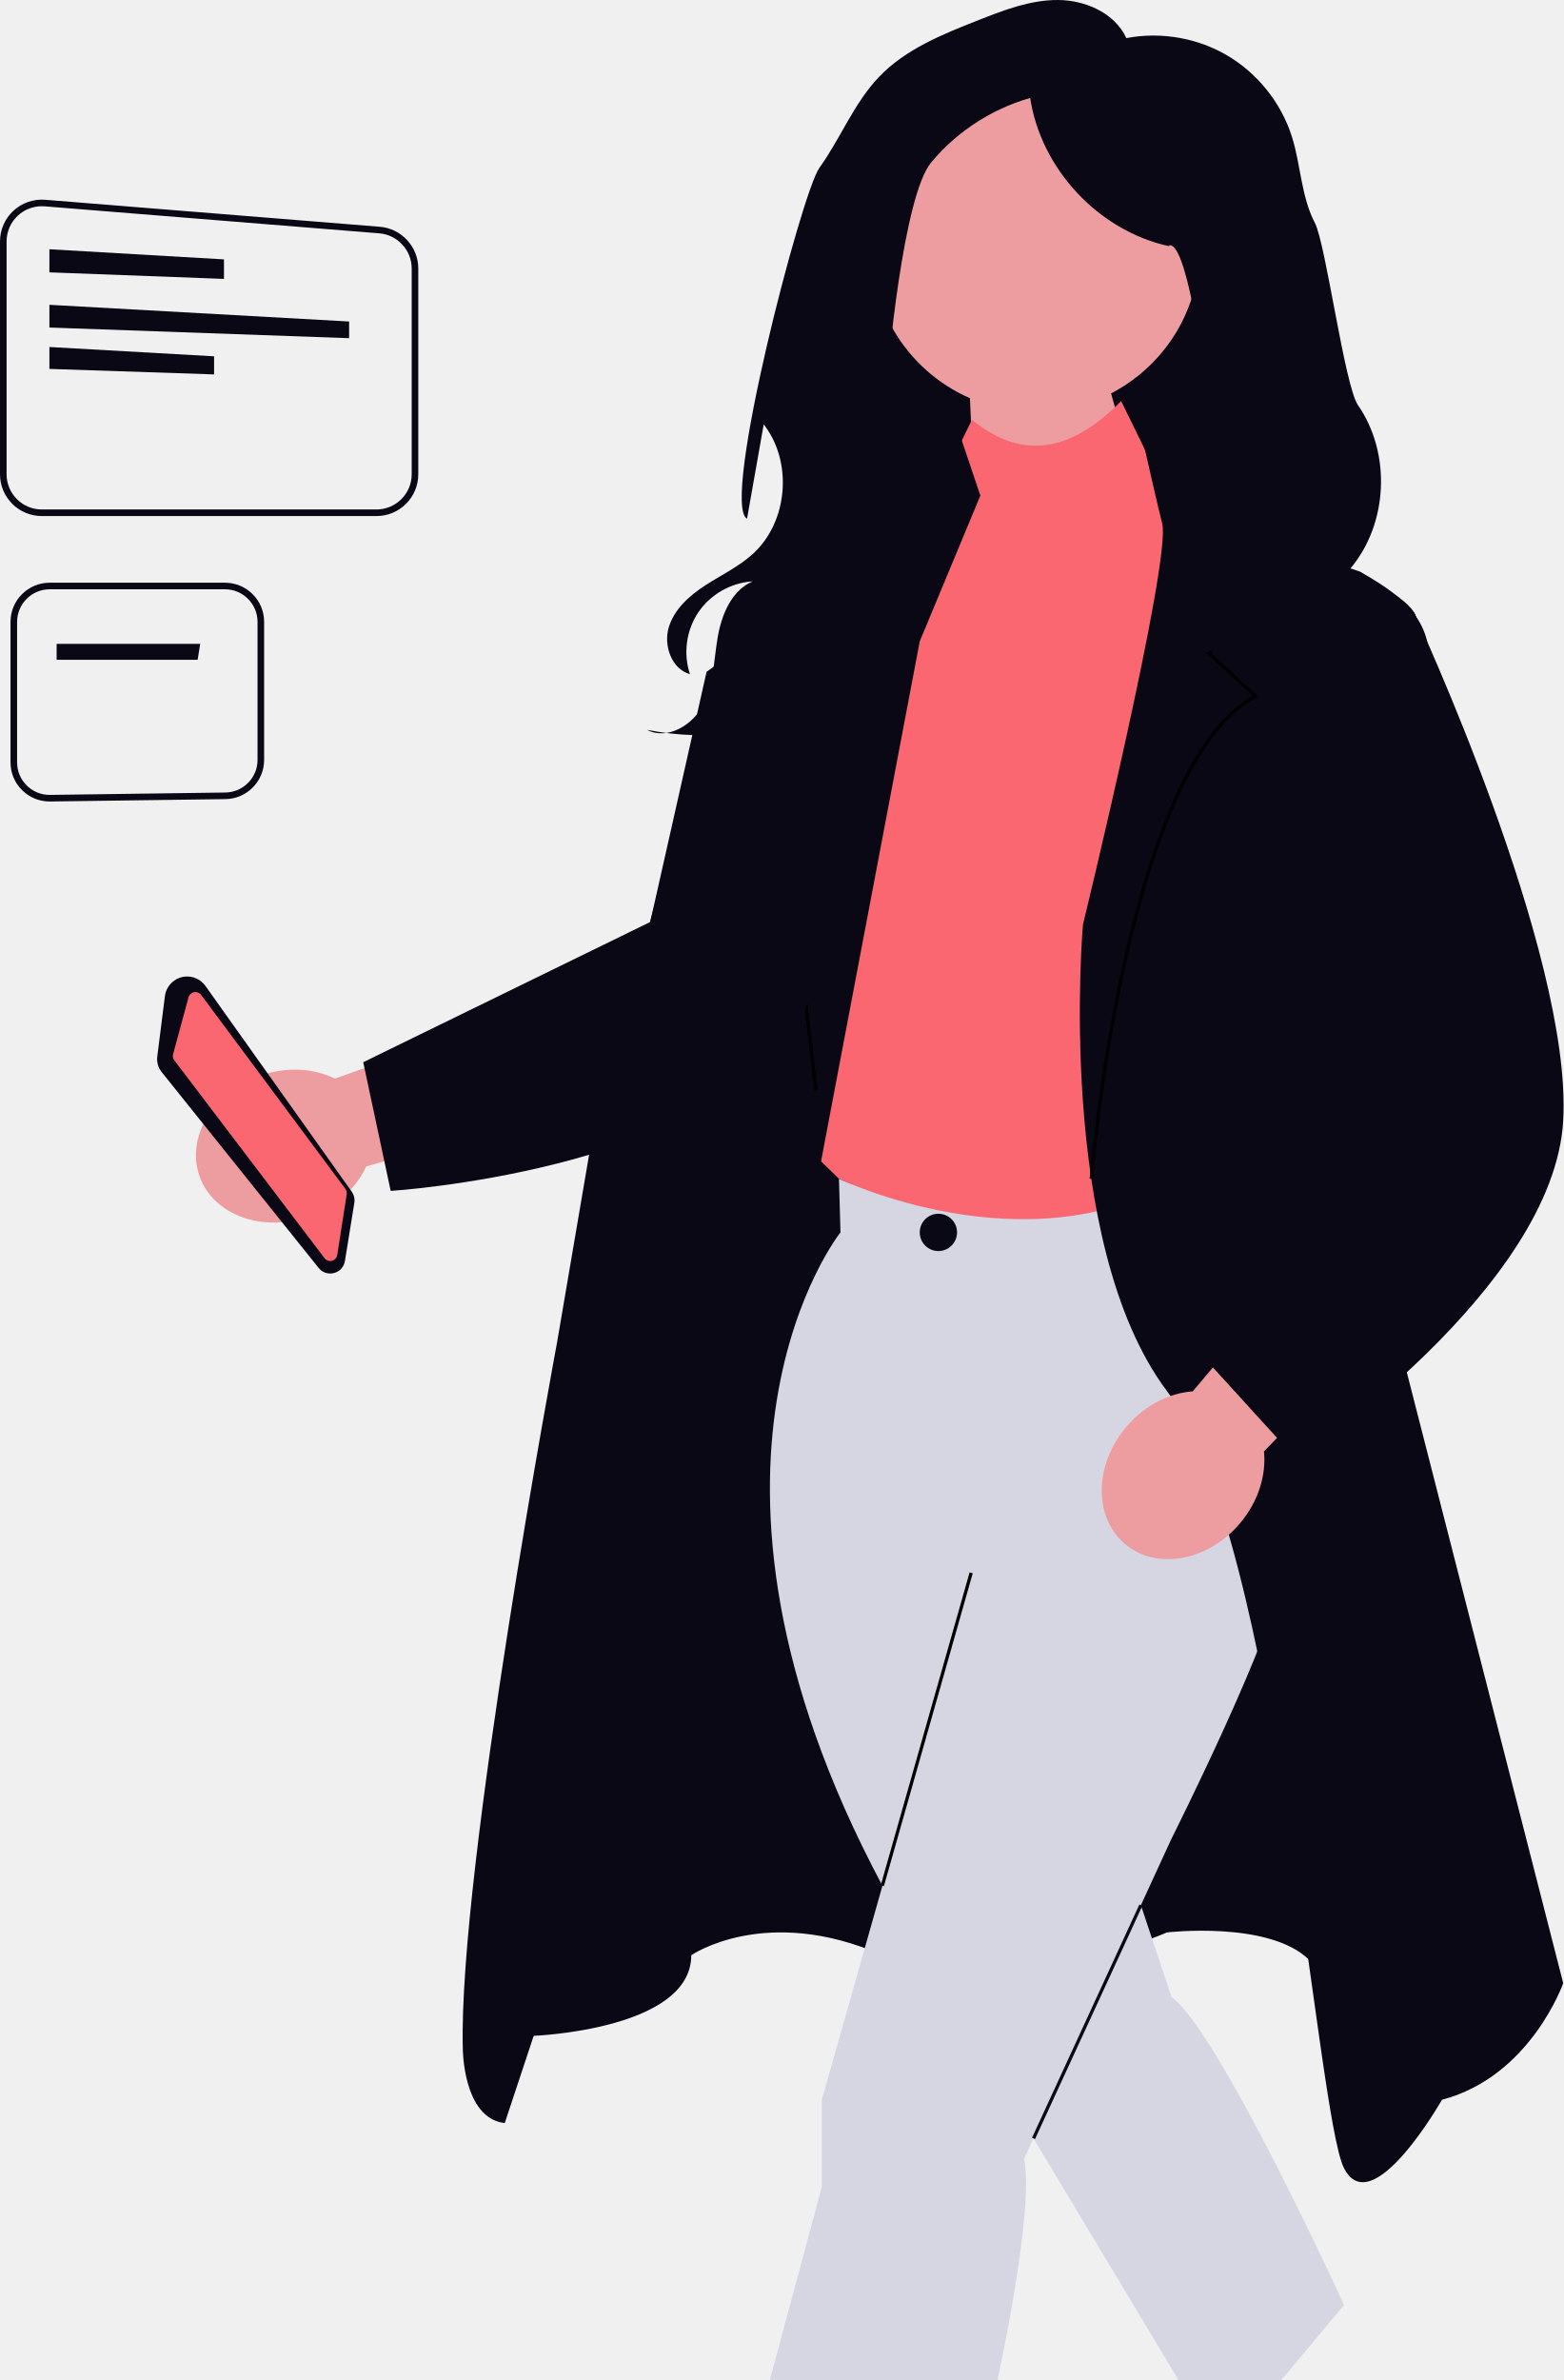
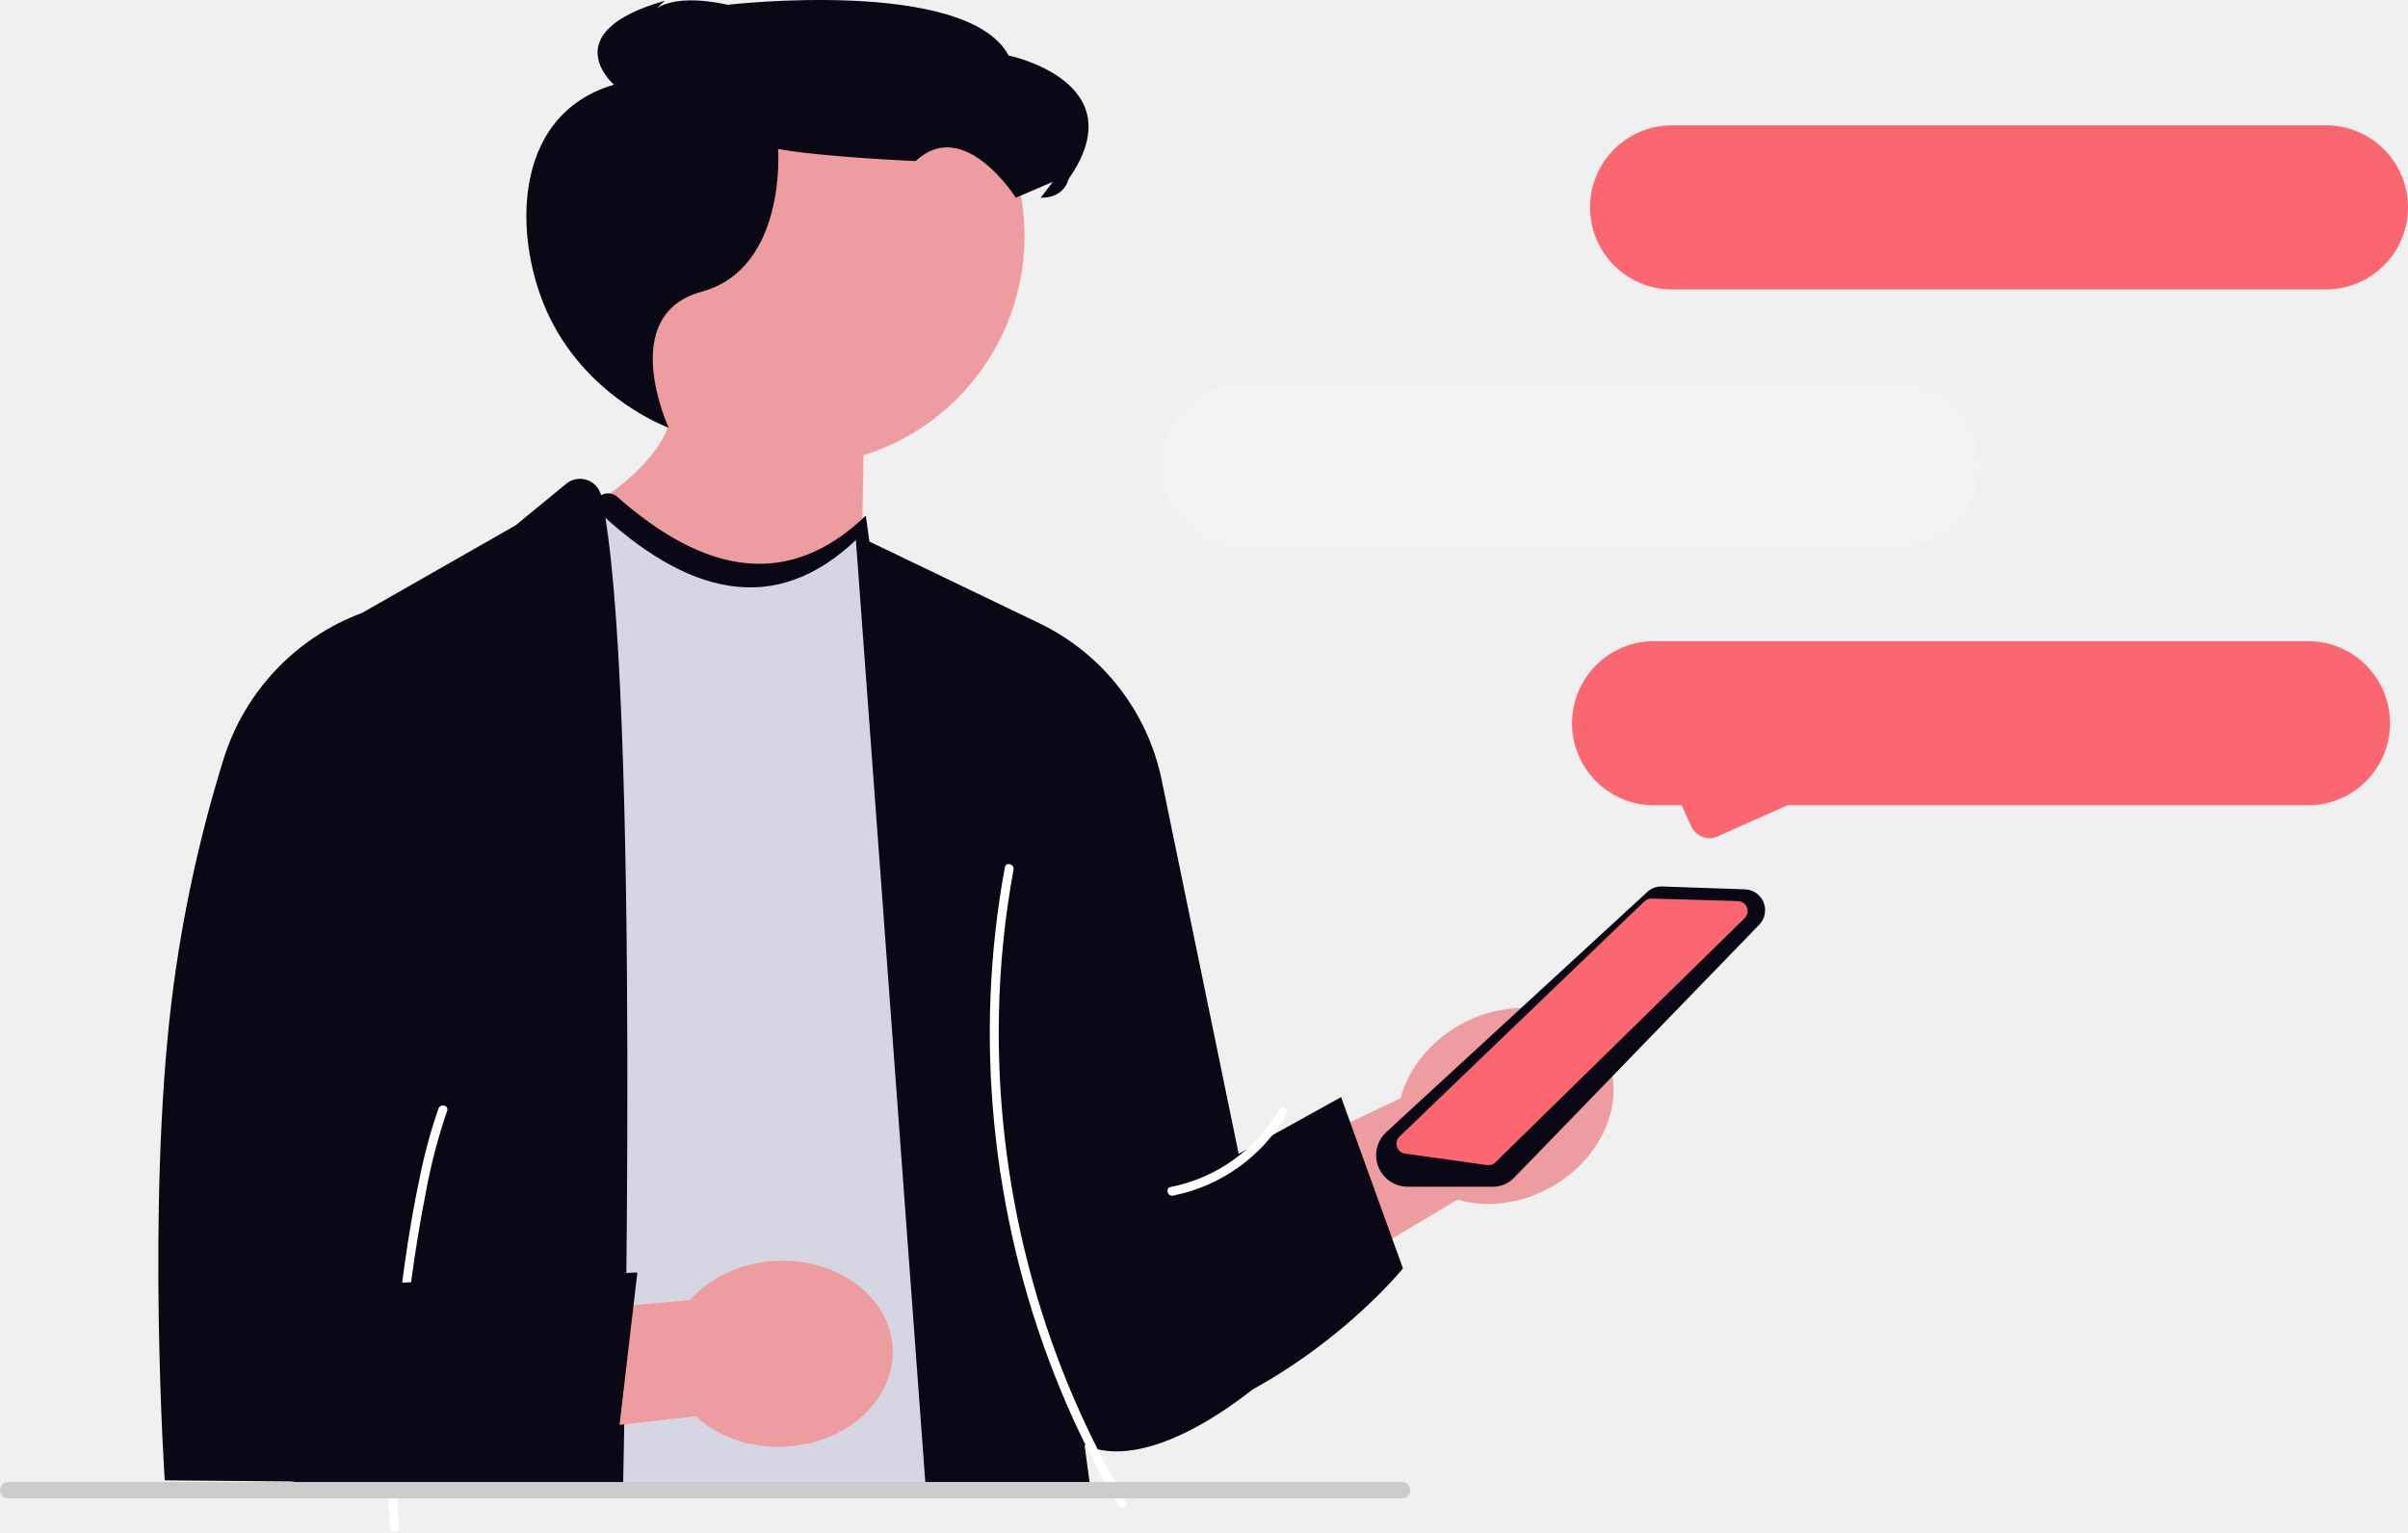
- <svg xmlns="http://www.w3.org/2000/svg" width="481.197" height="732.376" viewBox="0 0 481.197 732.376" role="img" artist="Katerina Limpitsouni" source="https://undraw.co/">
-   <ellipse cx="329.968" cy="104.042" rx="71.03" ry="83.945" fill="#090814" />
-   <path d="M368.911,81.591c2.97-27.741-17.11-52.638-44.851-55.608-27.741-2.97-52.638,17.11-55.608,44.851-2.409,22.498,10.345,43.123,30.048,51.701l2.839,65.213,53.919-35.951s-9.235-14.766-13.326-30.739c14.518-7.544,25.107-21.979,26.979-39.467Z" fill="#ed9da0" />
-   <path d="M152.469,636.095l11.769-9.629s48.499-1.851,48.499-24.81c0,0,22.945-15.785,58.826,0,35.881,15.785,87.575-7.015,87.575-7.015,0,0,30.991-3.596,43.459,8.167s44.038-25.546,44.038-25.546l-61.703-255.423-144.168-2.968-88.296,317.224Z" fill="#090814" />
-   <path d="M360.539,614.57l-9.434-28.303,9.434-20.486s33.16-66.008,33.8-81.793l-31.648-121.254s-76.99,12.915-104.503,0l.469,16.502s-56.587,70.773,12.908,201.054l-18.647,65.848v26.792l-15.997,59.445h70.062s11.557-52.682,8.163-68.024l2.91-6.319,44.636,74.344h31.648l19.293-23.098s-38.744-84.663-53.093-94.707Z" fill="#d6d6e3" />
-   <rect x="235.155" y="531.64" width="100.089" height="1.001" transform="translate(-304.6096 661.1249) rotate(-74.14674)" />
-   <circle cx="288.791" cy="379.237" r="5.74" fill="#090814" />
-   <path d="M345.035,123.414c-17.351,17.642-32.308,16.871-45.919,5.74l-27.552,56.583-22.952,167.672,9.576,9.327s57.867,27.982,104.503,0l3.587-195.872-21.243-43.449Z" fill="#fa6771" />
-   <path d="M294.811,132.023l-27.545,39.144-41.614,18.654-43.049,157.846-11.199,65.608s-30.415,162.551-28.98,217.079c0,0,0,21.524,12.915,22.959l96.319-290.579,31.392-165.379,18.654-44.842-6.894-20.49Z" fill="#090814" />
-   <path d="M349.34,124.849s22.678,9.01,28.418,39.144c0,0,48.789,11.48,57.398,24.394,8.61,12.915-8.43,209.613-8.43,209.613l54.349,212.265s-10.045,28.699-37.309,35.874c0,0-21.524,37.858-30.134,21.081-8.61-16.776-20.089-193.276-54.528-239.195s-25.829-143.496-25.829-143.496c0,0,27.264-111.927,24.394-123.407s-8.329-36.275-8.329-36.275Z" fill="#090814" />
-   <path d="M335.842,362.735s10.347-126.994,50.526-148.518l-14.35-13.23,14.35-7.988-8.61-29.005" fill="none" stroke="#000" stroke-miterlimit="10" />
-   <polyline points="267.266 171.168 255.29 188.387 267.266 202.439 236.92 212.606 251.069 335.456" fill="none" stroke="#000" stroke-miterlimit="10" />
-   <path d="M359.989,75.459c5.888-.164,10.957,43.699,12.385,49.415,1.428,5.715-.059,11.768-2.284,17.222s-5.194,10.615-6.923,16.246c-2.981,9.706-2.04,20.434,1.923,29.783,8.58,20.236,32.052,32.96,53.691,29.105l.719,1.478c2.31-7.421-.108-16.093-5.925-21.247,9.06,2.489,16.318,10.589,17.8,19.867,3.466-3.905,6.977-8.13,7.967-13.256,1.184-6.13-1.557-12.491-5.732-17.133-4.175-4.642-9.652-7.875-15.036-11.034l-2.959-1c11.569-13.782,12.57-35.391,2.326-50.184-4.162-6.01-9.908-49.657-13.294-56.135-4.233-8.097-4.301-17.687-7.029-26.407-3.347-10.697-10.892-20.019-20.656-25.522-9.765-5.503-21.647-7.128-32.531-4.451l2.192-.474C343.085,4.011,334.044.034,325.552 0c-8.492-.034-16.632,3.123-24.533,6.234-10.965,4.317-22.295,8.872-30.452,17.377-7.755,8.085-11.862,18.944-18.406,28.037-5.463,7.591-30.469,103.486-22.262,107.97,1.8-10.181,3.6-20.361,5.399-30.542l-.566,1.135c9.351,11.523,7.923,30.289-3.064,40.263-4.331,3.932-9.712,6.471-14.62,9.653-4.908,3.182-9.596,7.365-11.251,12.975s.911,12.749,6.535,14.354c-2.119-6.292-1.135-13.548,2.582-19.048,3.717-5.501,10.083-9.12,16.711-9.501-6.503,2.779-9.576,10.266-10.767,17.238-1.191,6.971-1.215,14.334-4.395,20.651-3.179,6.317-11.113,11.093-17.362,7.781,18.986,3.796,39.207,1.111,56.545-7.508,10.5-5.219,20.445-13.263,23.907-24.466,6.705-21.701-13.069-45.122-6.262-66.792l-.828-.71c.621-13.197,5.638-64.894,14.069-75.067,8.43-10.173,20.227-17.508,33.079-20.569l-2.593.522c3.238,21.923,20.982,40.964,42.623,45.739l.347-.267Z" fill="#090814" />
-   <path d="M103.075,331.911l98.241-34.808,16.041,32.417-104.648,29.402c-3.025,6.642-9.233,12.427-17.474,15.367-14.42,5.144-29.561-.361-33.817-12.295-4.257-11.934,3.982-25.778,18.402-30.921,8.241-2.94,16.709-2.389,23.255.839Z" fill="#ed9da0" />
-   <path d="M217.441,206.742l-17.335,76.974-88.327,43.149,8.453,39.6s94.847-5.93,123.358-49.08c28.511-43.15,39.185-158.213,39.185-158.213" fill="#090814" />
-   <path d="M48.401,325.121l2.353-18.606c.404-3.195,3.026-5.721,6.233-6.005h0c2.43-.215,4.818.886,6.231,2.873l45.045,63.34c.7.986.979,2.19.788,3.383l-2.899,17.934c-.293,1.811-1.577,3.227-3.352,3.695-1.774.467-3.589-.131-4.737-1.563l-48.323-60.299c-1.065-1.329-1.553-3.06-1.34-4.75Z" fill="#090814" />
-   <path d="M53.214,324.677c.013-.099.033-.198.059-.295l4.746-17.497c.221-.816.875-1.421,1.705-1.578.831-.157,1.66.166,2.165.844l44.406,59.691c.348.467.479,1.062.407,1.643l-2.912,18.7c-.137.883-.76,1.567-1.627,1.786-.866.219-1.74-.087-2.281-.799l-46.242-60.893c-.347-.458-.498-1.039-.427-1.602Z" fill="#fa6771" />
-   <path d="M367.046,428.162l67.296-79.588,30.196,19.909-75.554,78.148c.736,7.261-1.708,15.387-7.344,22.08-9.86,11.712-25.711,14.591-35.404,6.43-9.693-8.16-9.556-24.27.304-35.982,5.635-6.694,13.226-10.487,20.506-10.999Z" fill="#ed9da0" />
-   <path d="M402.713,262.407l23.834,75.216-54.528,81.793,27.264,29.938s78.923-52.937,81.793-104.576c2.87-51.639-45.919-156.391-45.919-156.391" fill="#090814" />
-   <rect x="295.075" y="621.65" width="79.009" height="1" transform="translate(-370.4682 665.9871) rotate(-65.2874)" fill="#090814" />
-   <path d="M115.871,158.801H12.854c-7.088,0-12.854-5.766-12.854-12.855v-71.659c0-3.578,1.509-7.021,4.139-9.448,2.626-2.424,6.184-3.645,9.749-3.365l103.017,8.308c6.629.535,11.822,6.162,11.822,12.812v63.351c0,7.088-5.767,12.855-12.855,12.855ZM12.866,63.461c-2.711,0-5.351,1.022-7.354,2.869-2.214,2.044-3.485,4.945-3.485,7.958v71.659c0,5.97,4.857,10.827,10.827,10.827h103.017c5.971,0,10.828-4.857,10.828-10.827v-63.351c0-5.601-4.374-10.342-9.957-10.792L13.725,63.495c-.287-.023-.574-.034-.859-.034Z" fill="#090814" />
-   <polygon points="15.204 76.7 15.204 83.81 68.924 85.822 68.924 79.816 15.204 76.7" fill="#090814" />
-   <polygon points="15.204 93.797 15.204 100.787 107.441 104.067 107.441 98.932 15.204 93.797" fill="#090814" />
-   <polygon points="15.204 106.779 15.204 113.52 65.883 115.216 65.883 109.642 15.204 106.779" fill="#090814" />
-   <path d="M15.269,246.635c-3.181,0-6.183-1.231-8.449-3.468-2.31-2.279-3.583-5.322-3.583-8.569v-43.247c0-6.637,5.4-12.037,12.036-12.037h53.973c6.638,0,12.037,5.4,12.037,12.037v42.518c0,6.548-5.326,11.947-11.874,12.036l-54.14.731ZM15.273,181.341c-5.519,0-10.009,4.49-10.009,10.01v43.247c0,2.7,1.058,5.23,2.979,7.126,1.886,1.86,4.38,2.884,7.026,2.884l.141-.001,53.972-.73c5.445-.074,9.875-4.564,9.875-10.009v-42.518c0-5.519-4.491-10.01-10.01-10.01H15.273Z" fill="#090814" />
-   <polygon points="17.427 198.125 17.427 203.038 60.824 203.038 61.61 198.125 17.427 198.125" fill="#090814" />
+ <svg xmlns="http://www.w3.org/2000/svg" width="806.639" height="513.393" viewBox="0 0 806.639 513.393" role="img" artist="Katerina Limpitsouni" source="https://undraw.co/">
+   <g transform="translate(-664.352 -284.586)">
+     <path d="M189.168,81.632a77.011,77.011,0,1,1,100.083,73.49l-2.574,148.209L168.97,187.152s45.895-17.77,54.687-41.318a76.927,76.927,0,0,1-34.489-64.2Z" transform="translate(664.352 282.021)" fill="#ed9da0" />
+     <path d="M224,145.878s-26.276-9.358-39.745-36.688c-12.372-25.1-13.729-67.868,21.4-78.254,0,0-20.239-17.474,17.075-28.12l-4.963,4.579s4.38-7.91,26.009-3.232c0,0,79.924-9.309,94.11,17.007,0,0,42.9,8.791,20.053,41.422,0,0-1.181,6.35-9.332,6.23l4.072-5.326-12.411,5.326s-17.262-27.495-33.554-12.292c0,0-31.159-1.311-46.062-4.041,0,0,2.991,40.025-25.612,47.82S224,145.878,224,145.878Z" transform="translate(664.352 282.021)" fill="#090814" />
+     <path d="M488.239,404.528,347.483,488.493l-11.7-54.552,133.367-63.366c2.526-9.587,9.511-18.756,19.871-24.582,18.127-10.194,39.661-6.3,48.1,8.7s.581,35.427-17.546,45.621c-10.36,5.826-21.823,7.031-31.327,4.21Z" transform="translate(664.352 282.021)" fill="#ed9da0" />
+     <path d="M500.185,400.206H471.515a10.605,10.605,0,0,1-10.3-8.3h0a10.582,10.582,0,0,1,3.163-10L551.8,301.441a6.98,6.98,0,0,1,4.979-1.844l27.754.957a7,7,0,0,1,4.784,11.859l-82.182,84.85a9.72,9.72,0,0,1-6.947,2.942Z" transform="translate(664.352 282.021)" fill="#090814" />
+     <path d="M194.983,167.618c32.442,32.6,63.25,41.349,91.6,14.169l40.035,293.358-16.646,24.119-101.232.288L194.983,167.618Z" transform="translate(664.352 282.021)" fill="#d6d6e3" />
+     <path d="M189.656,164.669l-16.928,13.913-51.392,29.332A76.58,76.58,0,0,0,74.9,256.9a461.328,461.328,0,0,0-17.4,80.883c-8.447,69.355-2.313,160.805-2.313,160.805l78.132.679-3.4-45.86L117.356,339.943l.333,159.61h91.047s6.231-270.71-7.347-330.913a7.284,7.284,0,0,0-11.734-3.97Z" transform="translate(664.352 282.021)" fill="#090814" />
+     <path d="M286.579,181.787l61.562,29.6a75.081,75.081,0,0,1,41,52.524L414.937,389.2l8.43,75.786S387.1,497.465,363.3,486.7l1.7,12.569H309.968L286.579,181.787Z" transform="translate(664.352 282.021)" fill="#090814" />
+     <path d="M376.89,410.262l72.357-40.085,20.722,57.41S428.376,479.121,363.3,486.7l13.588-76.434Z" transform="translate(664.352 282.021)" fill="#090814" />
+     <path d="M498.588,392.991a3.391,3.391,0,0,1-.459-.033l-27.446-3.843a3.347,3.347,0,0,1-1.855-5.728l82.011-78.794a3.482,3.482,0,0,1,2.414-.933l28.919.83a3.347,3.347,0,0,1,2.247,5.737l-83.481,81.808a3.38,3.38,0,0,1-2.348.955Z" transform="translate(664.352 282.021)" fill="#fa6771" />
+     <path d="M538.418,330.472c.177.109.223.55.264.784.087.487.654,9.779.631,10.321a1.943,1.943,0,0,1-2.083,2.161c-.534.027-9.512-.484-10.186-.58-1.089-.154-1.59-.6-.363-2.049,1-1.184,8.311-8.217,10.241-10.248a1.521,1.521,0,0,1,1.5-.389Z" transform="translate(664.352 282.021)" fill="#fa6771" />
+     <path d="M377.109,505.393a305.541,305.541,0,0,1-32.674-79.071,311.515,311.515,0,0,1-9.8-84.578,300.945,300.945,0,0,1,4.875-47.774c.347-1.887-2.543-2.7-2.893-.8a305.858,305.858,0,0,0-4.807,43,310.414,310.414,0,0,0,1.284,43.276,317.214,317.214,0,0,0,7.154,42.468,311.307,311.307,0,0,0,12.985,41.3,305.567,305.567,0,0,0,18.6,39.048q1.324,2.333,2.689,4.641a1.5,1.5,0,0,0,2.59-1.514h0Z" transform="translate(664.352 282.021)" fill="#fff" />
+     <path d="M428.448,374.34a53.808,53.808,0,0,1-36.3,25.951c-1.894.365-1.092,3.257.8,2.893a56.718,56.718,0,0,0,38.09-27.33,1.5,1.5,0,0,0-2.59-1.514h0Z" transform="translate(664.352 282.021)" fill="#fff" />
+     <path d="M133.688,514.519c-1.513-17.655-.436-35.618.987-53.241a507.376,507.376,0,0,1,8.193-60.356,186.514,186.514,0,0,1,6.911-26.11c.656-1.819-2.242-2.6-2.893-.8a176.889,176.889,0,0,0-6.276,23.066c-2.039,9.538-3.648,19.167-5.014,28.823a552.242,552.242,0,0,0-5.38,61.22,239.524,239.524,0,0,0,.472,27.395c.164,1.909,3.165,1.927,3,0h0Z" transform="translate(664.352 282.021)" fill="#fff" />
+     <path d="M233.057,477.089l-111.477,12.74,10.7-42.8,98.853-8.844c6.541-7.45,16.885-12.535,28.757-13.122,20.771-1.027,38.3,12.076,39.148,29.266s-15.3,31.958-36.071,32.984c-11.871.587-22.666-3.454-29.911-10.222Z" transform="translate(664.352 282.021)" fill="#ed9da0" />
+     <path d="M130.867,432.5l82.642-3.556-7.095,60.622S146.185,517.1,84.578,494.819L130.867,432.5Z" transform="translate(664.352 282.021)" fill="#090814" />
+     <path d="M286.987,183.241,326.625,473.7l3.454-5L290.044,175.334c-25.9,24.833-53.852,19.672-83.229-6.266a4.738,4.738,0,0,0-7.875,3.471c31.14,29.712,60.736,36.888,88.047,10.7Z" transform="translate(664.352 282.021)" fill="#090814" />
+     <path d="M470.011,504.614H2.36a2.759,2.759,0,0,1,0-5.458H470.011a2.753,2.753,0,0,1,0,5.458Z" transform="translate(664.352 282.021)" fill="#ccc" />
+     <path d="M15441.736-3572.294l-2.984-6.7h-9.251a27.5,27.5,0,0,1-27.5-27.5,27.5,27.5,0,0,1,27.5-27.5h219a27.5,27.5,0,0,1,27.5,27.5,27.5,27.5,0,0,1-27.5,27.5h-174.371l-23.7,10.552a5.831,5.831,0,0,1-2.381.5A7.088,7.088,0,0,1,15441.736-3572.294Z" transform="translate(-14211.039 4133.416)" fill="#fa6771" />
+     <path d="M27.5,0h219a27.5,27.5,0,0,1,0,55H27.5a27.5,27.5,0,0,1,0-55Z" transform="translate(1053.316 412.993)" fill="#f2f2f2" />
+     <path d="M27.5,0h219a27.5,27.5,0,0,1,0,55H27.5a27.5,27.5,0,0,1,0-55Z" transform="translate(1196.99 326.572)" fill="#fa6771" />
+   </g>
</svg>
